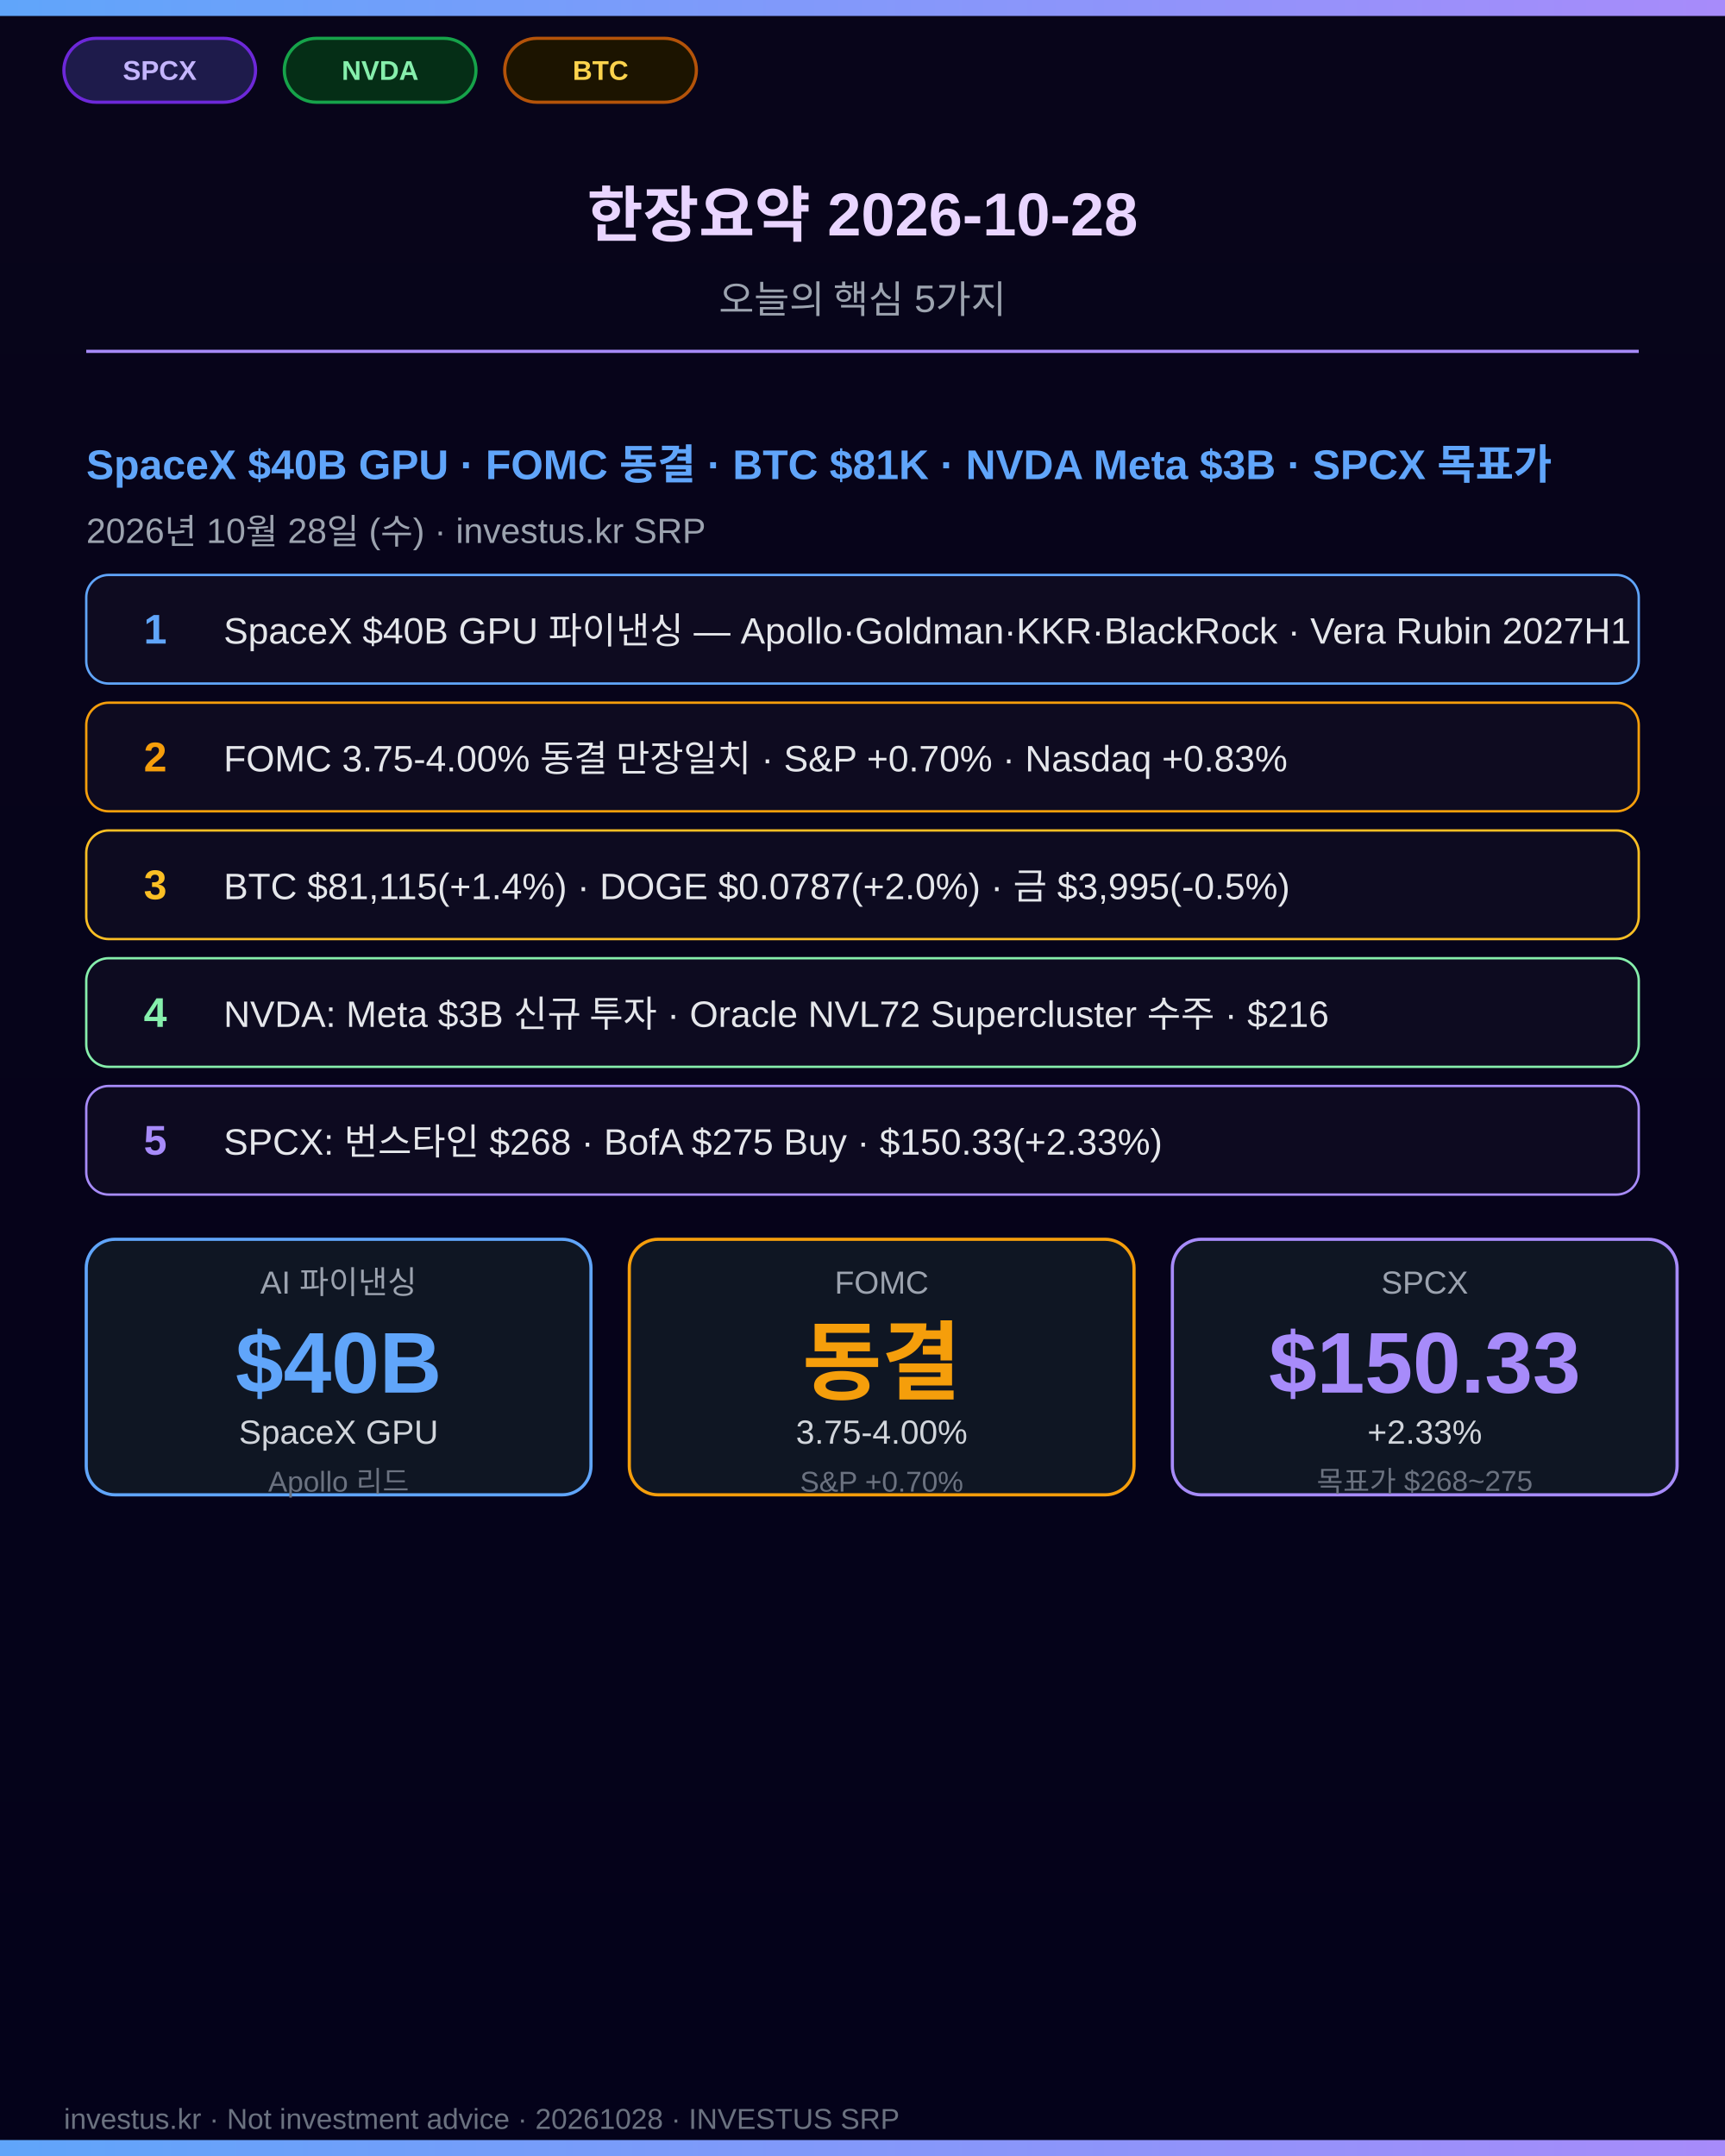
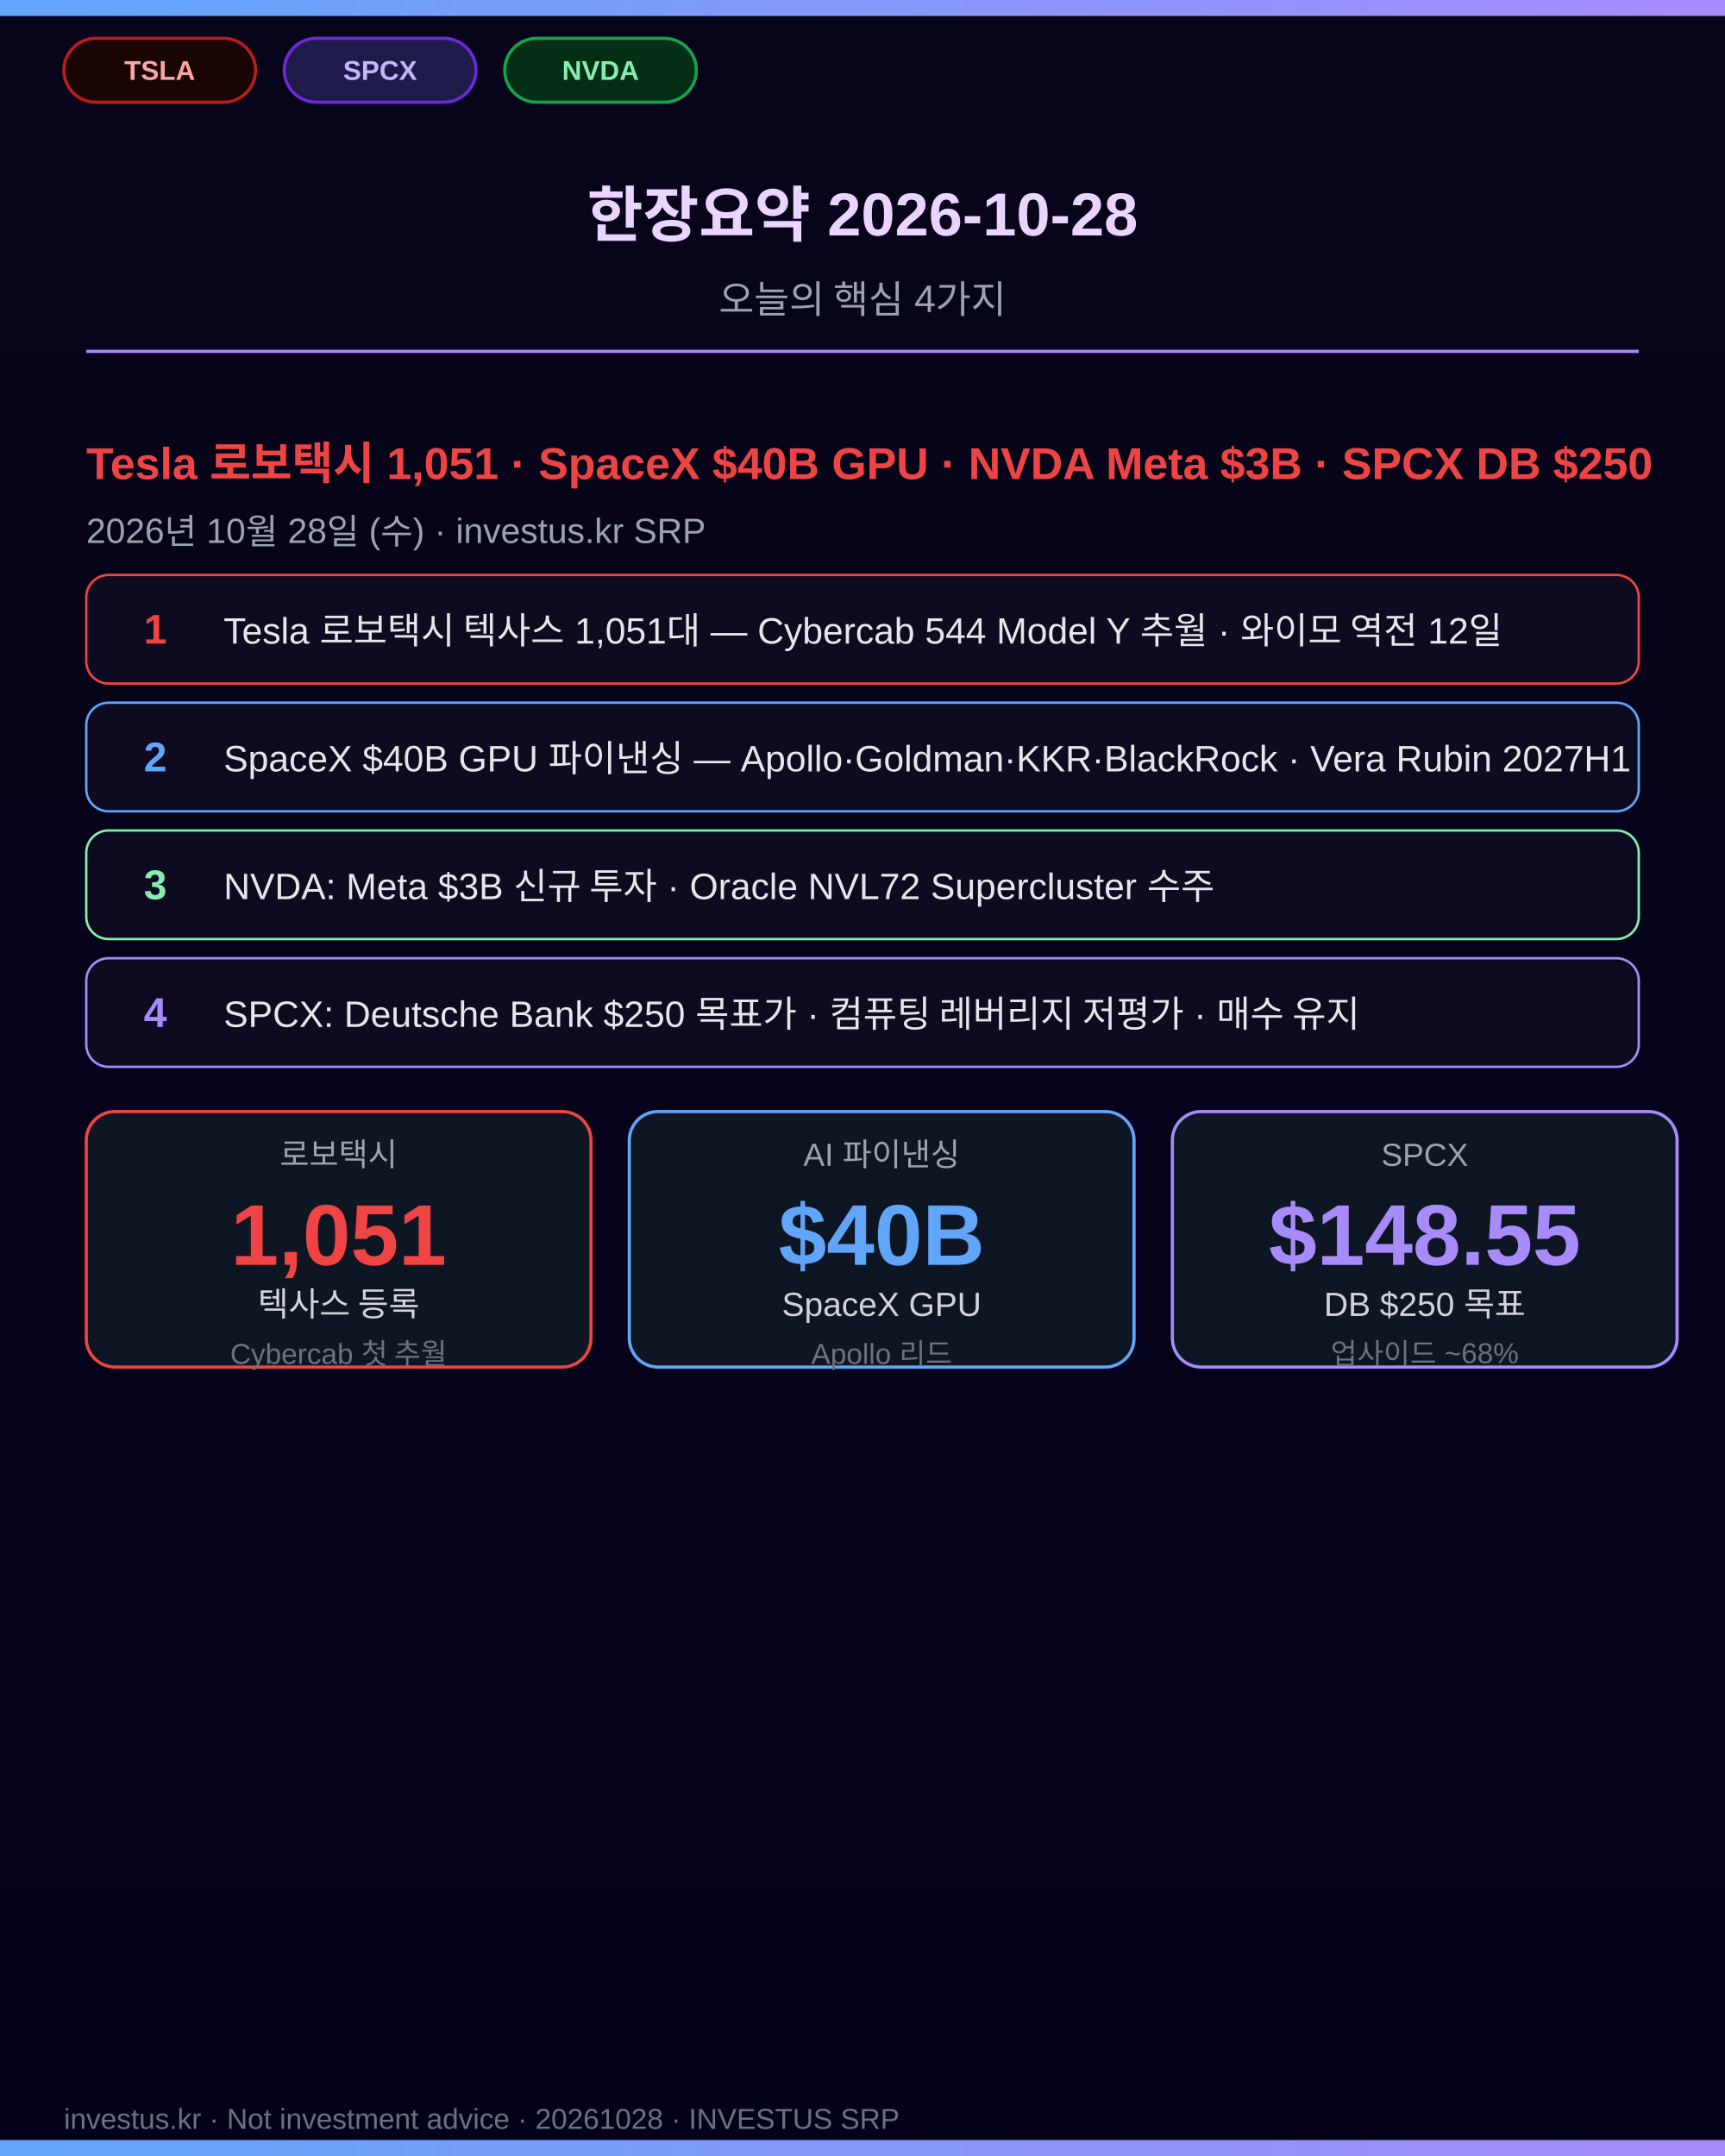
<svg xmlns="http://www.w3.org/2000/svg" width="1080" height="1350">
  <defs>
    <linearGradient id="bgG" x1="0" y1="0" x2="0" y2="1" gradientUnits="objectBoundingBox">
      <stop offset="0%" stop-color="#08051A" />
      <stop offset="100%" stop-color="#04021A" />
    </linearGradient>
    <linearGradient id="accentG" x1="0" y1="0" x2="1" y2="0" gradientUnits="objectBoundingBox">
      <stop offset="0%" stop-color="#60A5FA" />
      <stop offset="100%" stop-color="#A78BFA" />
    </linearGradient>
+     <filter id="glow">
+       <feGaussianBlur stdDeviation="8" result="b" />
+       <feMerge>
+         <feMergeNode in="b" />
+         <feMergeNode in="SourceGraphic" />
+       </feMerge>
+     </filter>
+     <filter id="glow2">
+       <feGaussianBlur stdDeviation="4" result="b" />
+       <feMerge>
+         <feMergeNode in="b" />
+         <feMergeNode in="SourceGraphic" />
+       </feMerge>
+     </filter>
  </defs>
  <rect width="1080" height="1350" fill="url(#bgG)" />
  <rect x="0" y="0" width="1080" height="10" fill="url(#accentG)" />
-   <rect x="40" y="24" width="120" height="40" rx="20" fill="#1E1B4B" />
-   <rect x="40" y="24" width="120" height="40" rx="20" fill="none" stroke="#6D28D9" stroke-width="2" />
-   <text x="100" y="50" text-anchor="middle" font-family="Arial Black,Arial,sans-serif" font-size="17" font-weight="900" fill="#C4B5FD">SPCX</text>
-   <rect x="178" y="24" width="120" height="40" rx="20" fill="#052E16" />
-   <rect x="178" y="24" width="120" height="40" rx="20" fill="none" stroke="#16A34A" stroke-width="2" />
-   <text x="238" y="50" text-anchor="middle" font-family="Arial Black,Arial,sans-serif" font-size="17" font-weight="900" fill="#86EFAC">NVDA</text>
-   <rect x="316" y="24" width="120" height="40" rx="20" fill="#1C1400" />
-   <rect x="316" y="24" width="120" height="40" rx="20" fill="none" stroke="#B45309" stroke-width="2" />
-   <text x="376" y="50" text-anchor="middle" font-family="Arial Black,Arial,sans-serif" font-size="17" font-weight="900" fill="#FCD34D">BTC</text>
+   <rect x="40" y="24" width="120" height="40" rx="20" fill="#1A0505" />
+   <rect x="40" y="24" width="120" height="40" rx="20" fill="none" stroke="#B91C1C" stroke-width="2" />
+   <text x="100" y="50" text-anchor="middle" font-family="Arial Black,Arial,sans-serif" font-size="17" font-weight="900" fill="#FCA5A5">TSLA</text>
+   <rect x="178" y="24" width="120" height="40" rx="20" fill="#1E1B4B" />
+   <rect x="178" y="24" width="120" height="40" rx="20" fill="none" stroke="#6D28D9" stroke-width="2" />
+   <text x="238" y="50" text-anchor="middle" font-family="Arial Black,Arial,sans-serif" font-size="17" font-weight="900" fill="#C4B5FD">SPCX</text>
+   <rect x="316" y="24" width="120" height="40" rx="20" fill="#052E16" />
+   <rect x="316" y="24" width="120" height="40" rx="20" fill="none" stroke="#16A34A" stroke-width="2" />
+   <text x="376" y="50" text-anchor="middle" font-family="Arial Black,Arial,sans-serif" font-size="17" font-weight="900" fill="#86EFAC">NVDA</text>
  <text x="540" y="148" text-anchor="middle" font-family="Arial Black,Arial,sans-serif" font-size="38" font-weight="900" fill="#E9D5FF">한장요약 2026-10-28</text>
-   <text x="540" y="196" text-anchor="middle" font-family="Arial,sans-serif" font-size="24" fill="#9CA3AF">오늘의 핵심 5가지</text>
+   <text x="540" y="196" text-anchor="middle" font-family="Arial,sans-serif" font-size="24" fill="#9CA3AF">오늘의 핵심 4가지</text>
  <line x1="54" y1="220" x2="1026" y2="220" stroke="#A78BFA" stroke-width="2" />
-   <text x="54" y="300" font-family="Arial Black,Arial,sans-serif" font-size="26" font-weight="900" fill="#60A5FA">SpaceX $40B GPU · FOMC 동결 · BTC $81K · NVDA Meta $3B · SPCX 목표가</text>
+   <text x="54" y="300" font-family="Arial Black,Arial,sans-serif" font-size="28" font-weight="900" fill="#EF4444">Tesla 로보택시 1,051 · SpaceX $40B GPU · NVDA Meta $3B · SPCX DB $250</text>
  <text x="54" y="340" font-family="Arial,sans-serif" font-size="22" fill="#9CA3AF">2026년 10월 28일 (수) · investus.kr SRP</text>
-   <rect x="54" y="360" width="972" height="68" rx="14" fill="rgba(255,255,255,0.03)" stroke="#60A5FA" stroke-width="1.5" />
-   <text x="90" y="403" font-family="Arial Black,Arial,sans-serif" font-size="26" font-weight="900" fill="#60A5FA">1</text>
-   <text x="140" y="403" font-family="Arial,sans-serif" font-size="23" fill="#E5E7EB">SpaceX $40B GPU 파이낸싱 — Apollo·Goldman·KKR·BlackRock · Vera Rubin 2027H1</text>
-   <rect x="54" y="440" width="972" height="68" rx="14" fill="rgba(255,255,255,0.03)" stroke="#F59E0B" stroke-width="1.5" />
-   <text x="90" y="483" font-family="Arial Black,Arial,sans-serif" font-size="26" font-weight="900" fill="#F59E0B">2</text>
-   <text x="140" y="483" font-family="Arial,sans-serif" font-size="23" fill="#E5E7EB">FOMC 3.75-4.00% 동결 만장일치 · S&amp;P +0.70% · Nasdaq +0.83%</text>
-   <rect x="54" y="520" width="972" height="68" rx="14" fill="rgba(255,255,255,0.03)" stroke="#FBBF24" stroke-width="1.5" />
-   <text x="90" y="563" font-family="Arial Black,Arial,sans-serif" font-size="26" font-weight="900" fill="#FBBF24">3</text>
-   <text x="140" y="563" font-family="Arial,sans-serif" font-size="23" fill="#E5E7EB">BTC $81,115(+1.4%) · DOGE $0.0787(+2.0%) · 금 $3,995(-0.5%)</text>
-   <rect x="54" y="600" width="972" height="68" rx="14" fill="rgba(255,255,255,0.03)" stroke="#86EFAC" stroke-width="1.5" />
-   <text x="90" y="643" font-family="Arial Black,Arial,sans-serif" font-size="26" font-weight="900" fill="#86EFAC">4</text>
-   <text x="140" y="643" font-family="Arial,sans-serif" font-size="23" fill="#E5E7EB">NVDA: Meta $3B 신규 투자 · Oracle NVL72 Supercluster 수주 · $216</text>
-   <rect x="54" y="680" width="972" height="68" rx="14" fill="rgba(255,255,255,0.03)" stroke="#A78BFA" stroke-width="1.5" />
-   <text x="90" y="723" font-family="Arial Black,Arial,sans-serif" font-size="26" font-weight="900" fill="#A78BFA">5</text>
-   <text x="140" y="723" font-family="Arial,sans-serif" font-size="23" fill="#E5E7EB">SPCX: 번스타인 $268 · BofA $275 Buy · $150.33(+2.33%)</text>
-   <rect x="54" y="776" width="316" height="160" rx="18" fill="#0F1623" stroke="#60A5FA" stroke-width="2" />
-   <text x="212" y="810" text-anchor="middle" font-family="Arial,sans-serif" font-size="20" fill="#9CA3AF">AI 파이낸싱</text>
-   <text x="212" y="872" text-anchor="middle" font-family="Arial Black,Arial,sans-serif" font-size="54" font-weight="900" fill="#60A5FA">$40B</text>
-   <text x="212" y="904" text-anchor="middle" font-family="Arial,sans-serif" font-size="21" fill="#D1D5DB">SpaceX GPU</text>
-   <text x="212" y="934" text-anchor="middle" font-family="Arial,sans-serif" font-size="18" fill="#6B7280">Apollo 리드</text>
-   <rect x="394" y="776" width="316" height="160" rx="18" fill="#0F1623" stroke="#F59E0B" stroke-width="2" />
-   <text x="552" y="810" text-anchor="middle" font-family="Arial,sans-serif" font-size="20" fill="#9CA3AF">FOMC</text>
-   <text x="552" y="872" text-anchor="middle" font-family="Arial Black,Arial,sans-serif" font-size="54" font-weight="900" fill="#F59E0B">동결</text>
-   <text x="552" y="904" text-anchor="middle" font-family="Arial,sans-serif" font-size="21" fill="#D1D5DB">3.75-4.00%</text>
-   <text x="552" y="934" text-anchor="middle" font-family="Arial,sans-serif" font-size="18" fill="#6B7280">S&amp;P +0.70%</text>
-   <rect x="734" y="776" width="316" height="160" rx="18" fill="#0F1623" stroke="#A78BFA" stroke-width="2" />
-   <text x="892" y="810" text-anchor="middle" font-family="Arial,sans-serif" font-size="20" fill="#9CA3AF">SPCX</text>
-   <text x="892" y="872" text-anchor="middle" font-family="Arial Black,Arial,sans-serif" font-size="54" font-weight="900" fill="#A78BFA">$150.33</text>
-   <text x="892" y="904" text-anchor="middle" font-family="Arial,sans-serif" font-size="21" fill="#D1D5DB">+2.33%</text>
-   <text x="892" y="934" text-anchor="middle" font-family="Arial,sans-serif" font-size="18" fill="#6B7280">목표가 $268~275</text>
+   <rect x="54" y="360" width="972" height="68" rx="14" fill="rgba(255,255,255,0.03)" stroke="#EF4444" stroke-width="1.5" />
+   <text x="90" y="403" font-family="Arial Black,Arial,sans-serif" font-size="26" font-weight="900" fill="#EF4444">1</text>
+   <text x="140" y="403" font-family="Arial,sans-serif" font-size="23" fill="#E5E7EB">Tesla 로보택시 텍사스 1,051대 — Cybercab 544 Model Y 추월 · 와이모 역전 12일</text>
+   <rect x="54" y="440" width="972" height="68" rx="14" fill="rgba(255,255,255,0.03)" stroke="#60A5FA" stroke-width="1.5" />
+   <text x="90" y="483" font-family="Arial Black,Arial,sans-serif" font-size="26" font-weight="900" fill="#60A5FA">2</text>
+   <text x="140" y="483" font-family="Arial,sans-serif" font-size="23" fill="#E5E7EB">SpaceX $40B GPU 파이낸싱 — Apollo·Goldman·KKR·BlackRock · Vera Rubin 2027H1</text>
+   <rect x="54" y="520" width="972" height="68" rx="14" fill="rgba(255,255,255,0.03)" stroke="#86EFAC" stroke-width="1.5" />
+   <text x="90" y="563" font-family="Arial Black,Arial,sans-serif" font-size="26" font-weight="900" fill="#86EFAC">3</text>
+   <text x="140" y="563" font-family="Arial,sans-serif" font-size="23" fill="#E5E7EB">NVDA: Meta $3B 신규 투자 · Oracle NVL72 Supercluster 수주</text>
+   <rect x="54" y="600" width="972" height="68" rx="14" fill="rgba(255,255,255,0.03)" stroke="#A78BFA" stroke-width="1.5" />
+   <text x="90" y="643" font-family="Arial Black,Arial,sans-serif" font-size="26" font-weight="900" fill="#A78BFA">4</text>
+   <text x="140" y="643" font-family="Arial,sans-serif" font-size="23" fill="#E5E7EB">SPCX: Deutsche Bank $250 목표가 · 컴퓨팅 레버리지 저평가 · 매수 유지</text>
+   <rect x="54" y="696" width="316" height="160" rx="18" fill="#0F1623" stroke="#EF4444" stroke-width="2" />
+   <text x="212" y="730" text-anchor="middle" font-family="Arial,sans-serif" font-size="20" fill="#9CA3AF">로보택시</text>
+   <text x="212" y="792" text-anchor="middle" font-family="Arial Black,Arial,sans-serif" font-size="54" font-weight="900" fill="#EF4444">1,051</text>
+   <text x="212" y="824" text-anchor="middle" font-family="Arial,sans-serif" font-size="21" fill="#D1D5DB">텍사스 등록</text>
+   <text x="212" y="854" text-anchor="middle" font-family="Arial,sans-serif" font-size="18" fill="#6B7280">Cybercab 첫 추월</text>
+   <rect x="394" y="696" width="316" height="160" rx="18" fill="#0F1623" stroke="#60A5FA" stroke-width="2" />
+   <text x="552" y="730" text-anchor="middle" font-family="Arial,sans-serif" font-size="20" fill="#9CA3AF">AI 파이낸싱</text>
+   <text x="552" y="792" text-anchor="middle" font-family="Arial Black,Arial,sans-serif" font-size="54" font-weight="900" fill="#60A5FA">$40B</text>
+   <text x="552" y="824" text-anchor="middle" font-family="Arial,sans-serif" font-size="21" fill="#D1D5DB">SpaceX GPU</text>
+   <text x="552" y="854" text-anchor="middle" font-family="Arial,sans-serif" font-size="18" fill="#6B7280">Apollo 리드</text>
+   <rect x="734" y="696" width="316" height="160" rx="18" fill="#0F1623" stroke="#A78BFA" stroke-width="2" />
+   <text x="892" y="730" text-anchor="middle" font-family="Arial,sans-serif" font-size="20" fill="#9CA3AF">SPCX</text>
+   <text x="892" y="792" text-anchor="middle" font-family="Arial Black,Arial,sans-serif" font-size="54" font-weight="900" fill="#A78BFA">$148.55</text>
+   <text x="892" y="824" text-anchor="middle" font-family="Arial,sans-serif" font-size="21" fill="#D1D5DB">DB $250 목표</text>
+   <text x="892" y="854" text-anchor="middle" font-family="Arial,sans-serif" font-size="18" fill="#6B7280">업사이드 ~68%</text>
  <rect x="0" y="1340" width="1080" height="10" fill="url(#accentG)" />
  <text x="40" y="1333" font-family="Arial,sans-serif" font-size="18" fill="#6B7280">investus.kr · Not investment advice · 20261028 · INVESTUS SRP</text>
</svg>
